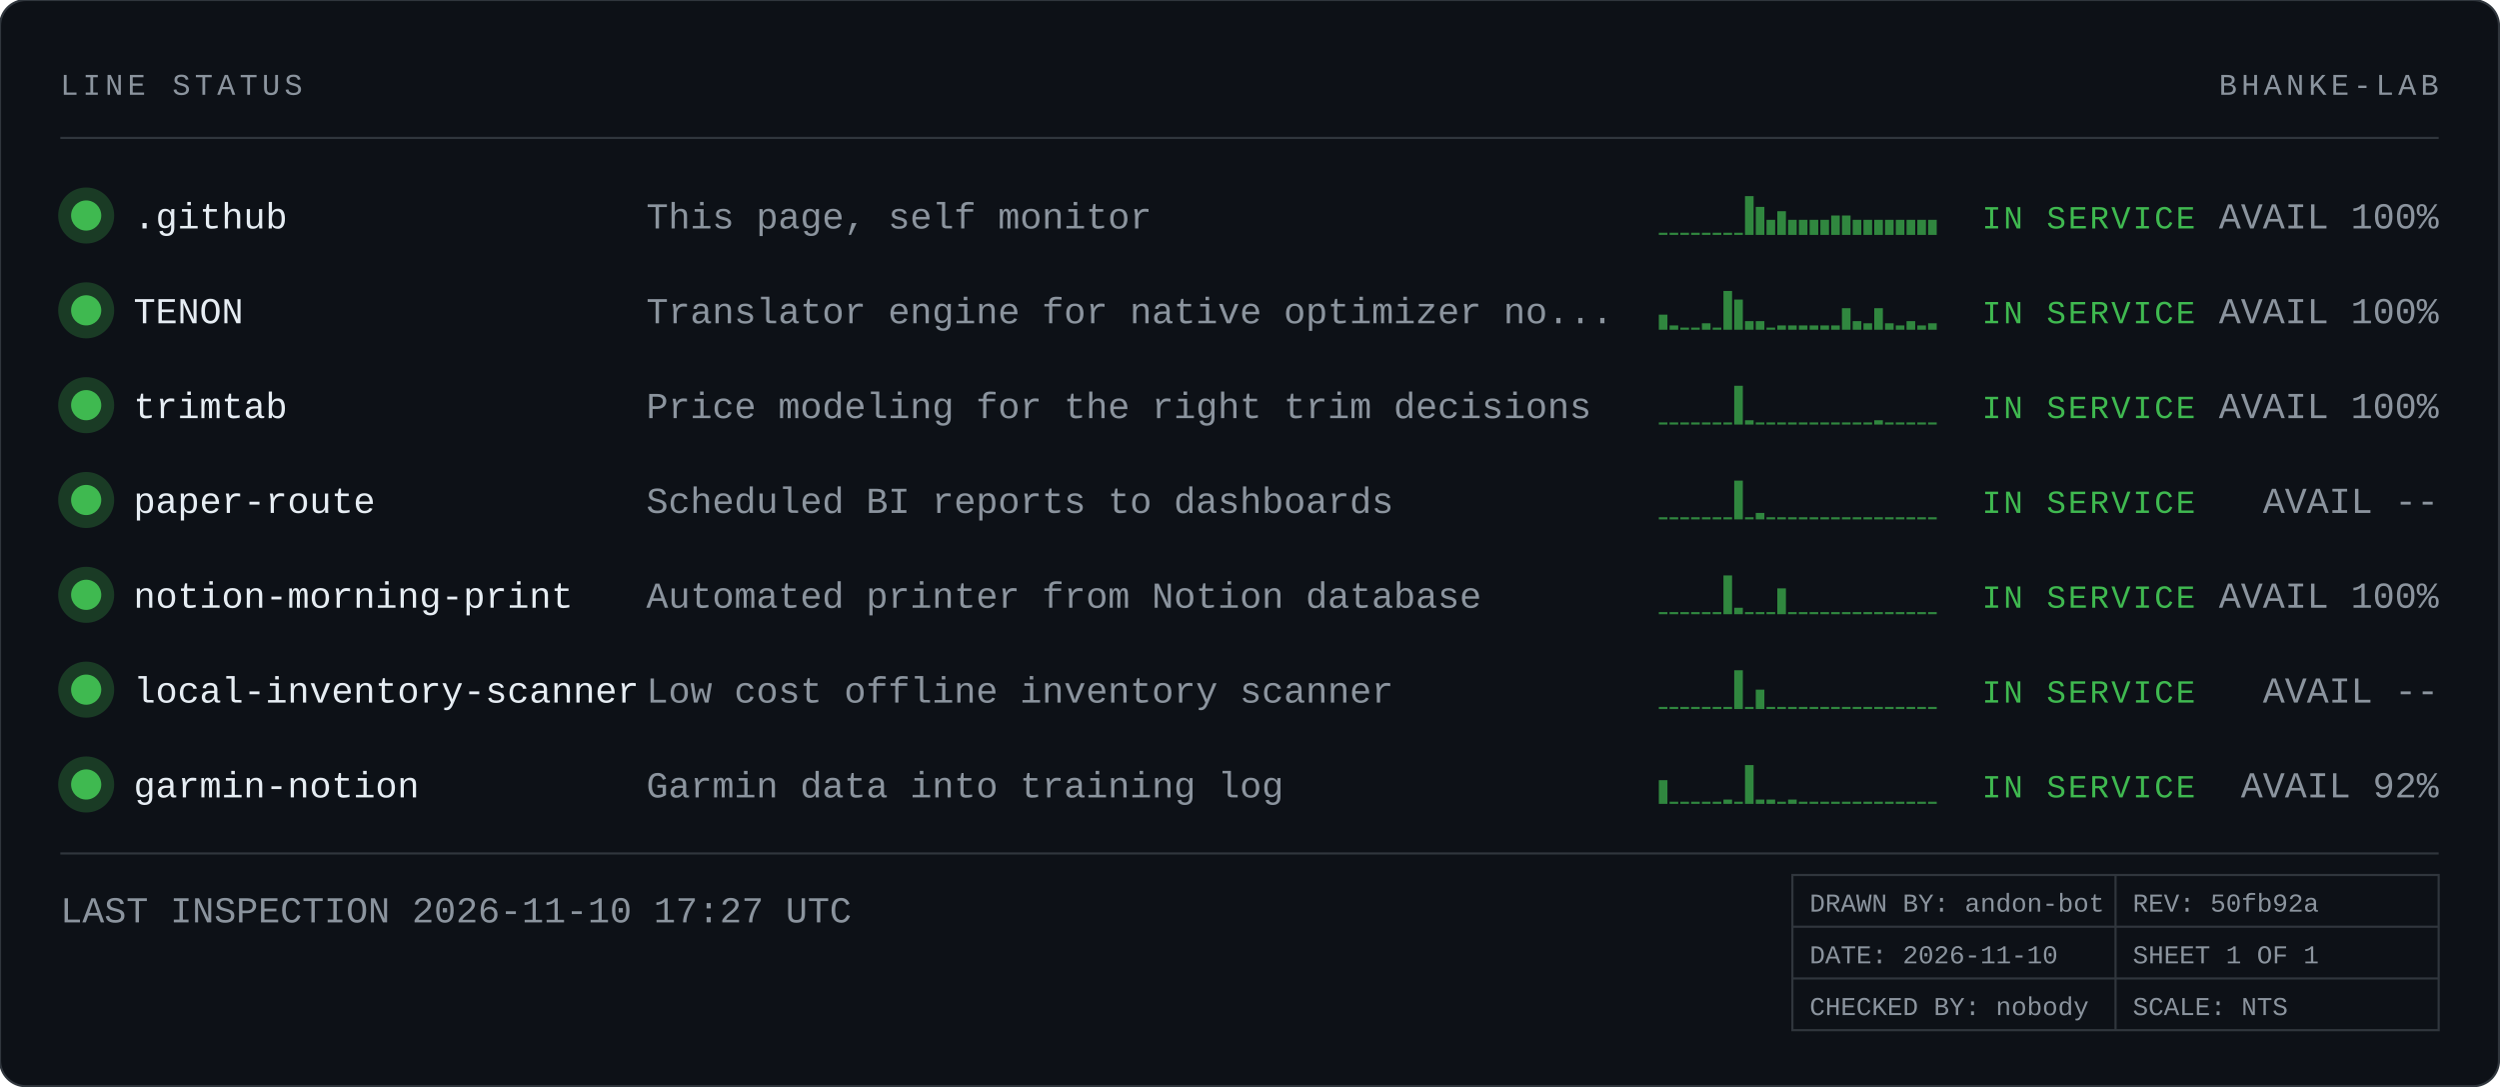
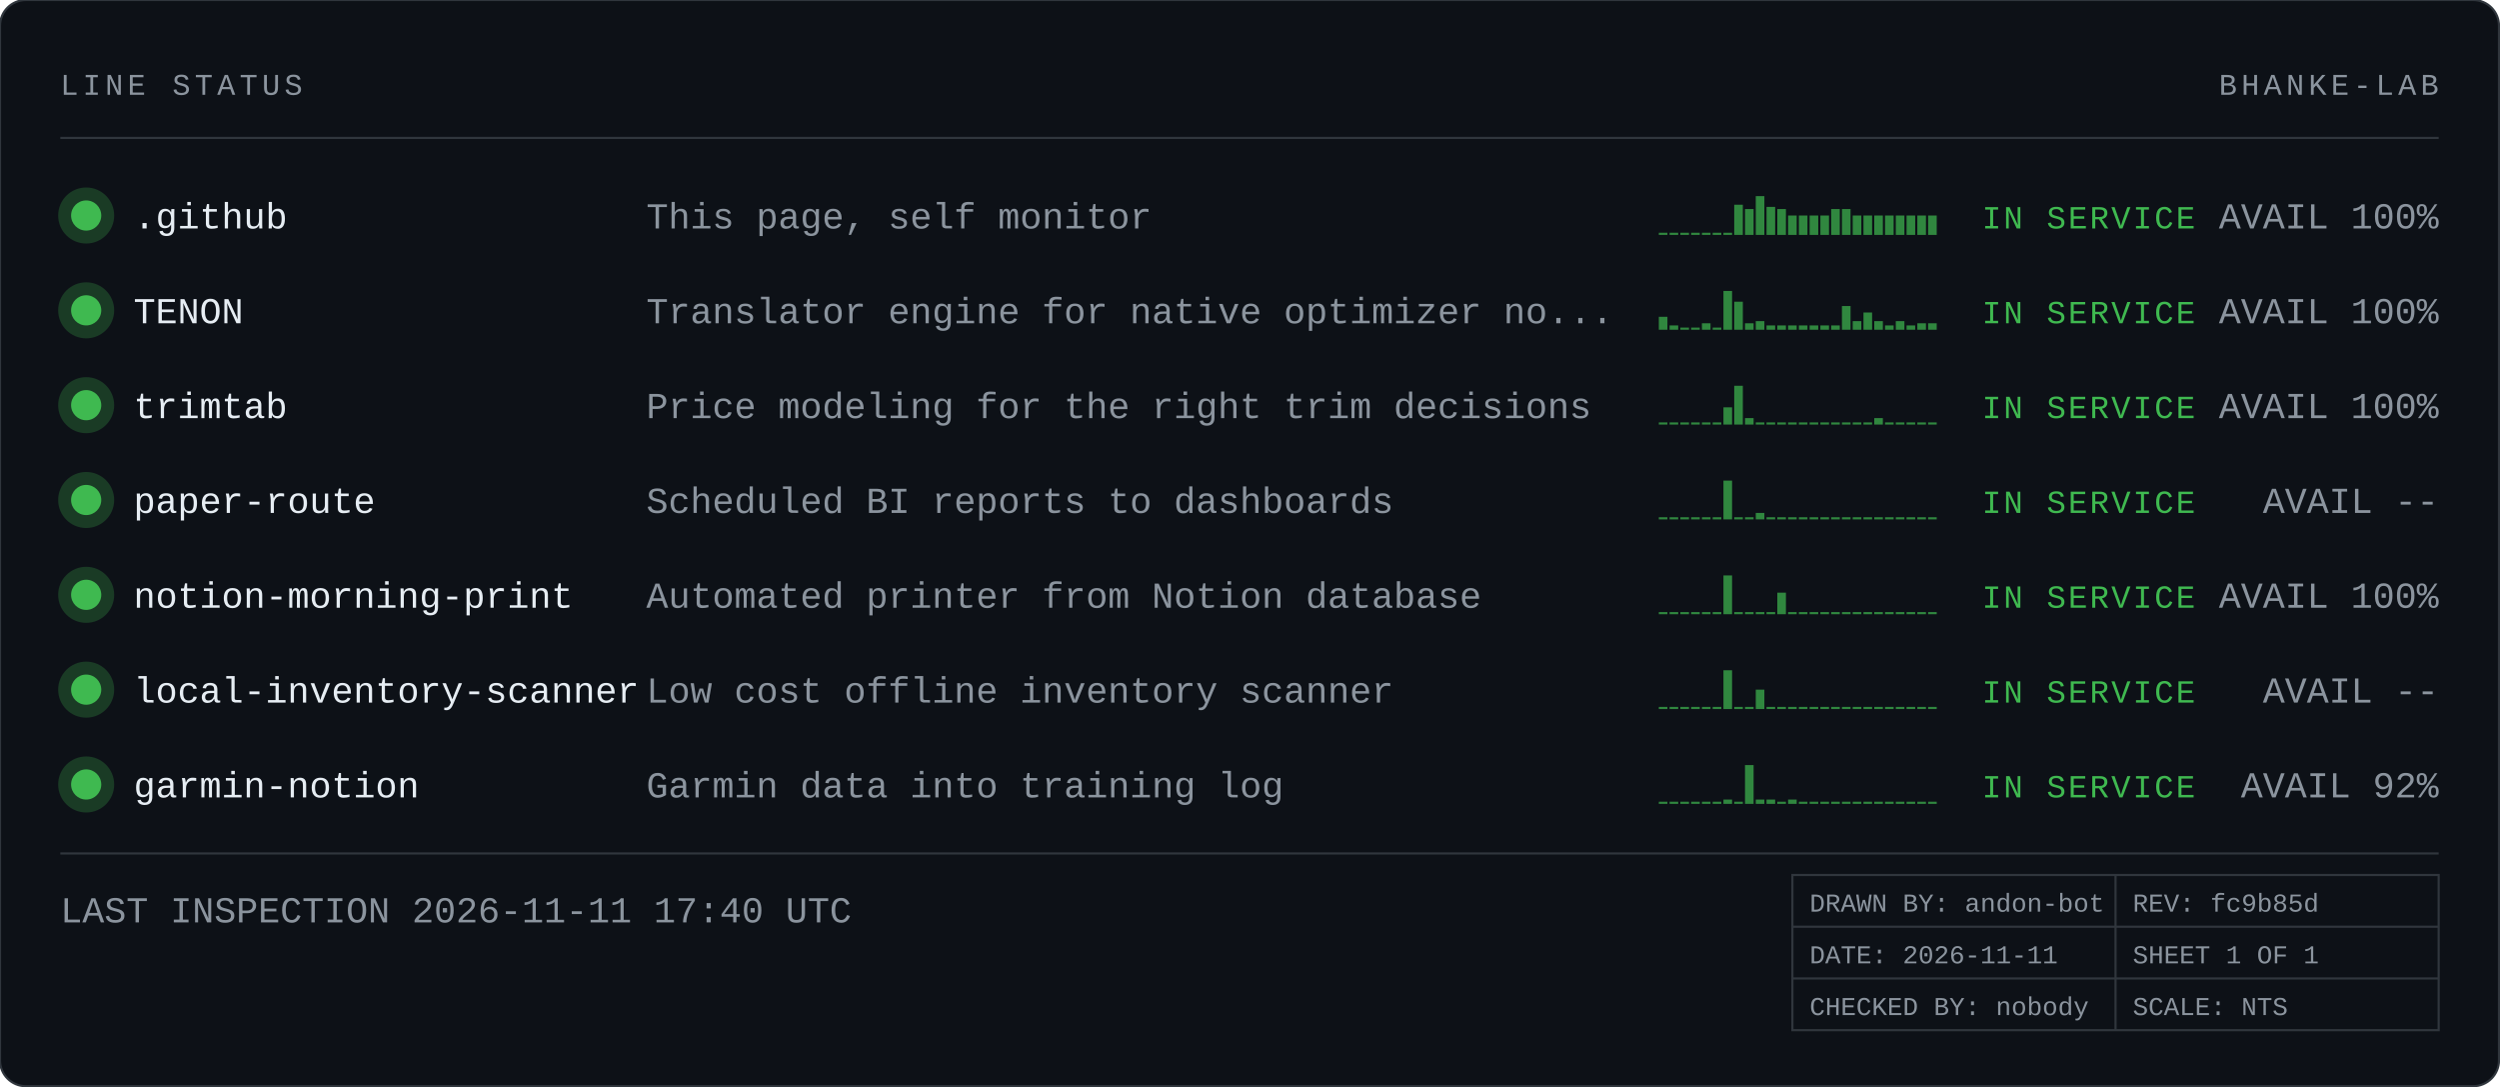
<svg xmlns="http://www.w3.org/2000/svg" width="1160" height="504" viewBox="0 0 1160 504" role="img" aria-label="Andon board">
  <style>
text { font-family: Consolas, 'Courier New', monospace; font-size: 17px; }
.hd { fill: #8b949e; font-size: 14px; letter-spacing: 2px; }
.name { fill: #e6edf3; }
.dim { fill: #8b949e; }
.st { font-size: 15px; letter-spacing: 1px; }
.tb { fill: #8b949e; font-size: 12px; }
</style>
  <rect x="0" y="0" width="1160" height="504" rx="12" fill="#0d1117" stroke="#30363d" />
  <text x="28" y="44" class="hd">LINE STATUS</text>
  <text x="1132" y="44" class="hd" text-anchor="end">BHANKE-LAB</text>
  <line x1="28" y1="64" x2="1132" y2="64" stroke="#30363d" />
  <circle cx="40" cy="100" r="13" fill="#3fb950" opacity="0.25" />
  <circle cx="40" cy="100" r="7" fill="#3fb950" />
  <text x="62" y="106" class="name">.github</text>
  <text x="300" y="106" class="dim">This page, self monitor</text>
  <rect x="770" y="108" width="4" height="1" fill="#3fb950" opacity="0.7" />
  <rect x="775" y="108" width="4" height="1" fill="#3fb950" opacity="0.7" />
  <rect x="780" y="108" width="4" height="1" fill="#3fb950" opacity="0.7" />
  <rect x="785" y="108" width="4" height="1" fill="#3fb950" opacity="0.7" />
  <rect x="790" y="108" width="4" height="1" fill="#3fb950" opacity="0.7" />
  <rect x="795" y="108" width="4" height="1" fill="#3fb950" opacity="0.7" />
  <rect x="800" y="108" width="4" height="1" fill="#3fb950" opacity="0.7" />
-   <rect x="805" y="108" width="4" height="1" fill="#3fb950" opacity="0.7" />
-   <rect x="810" y="91" width="4" height="18" fill="#3fb950" opacity="0.7" />
-   <rect x="815" y="96" width="4" height="13" fill="#3fb950" opacity="0.7" />
-   <rect x="820" y="102" width="4" height="7" fill="#3fb950" opacity="0.7" />
-   <rect x="825" y="98" width="4" height="11" fill="#3fb950" opacity="0.7" />
-   <rect x="830" y="102" width="4" height="7" fill="#3fb950" opacity="0.7" />
-   <rect x="835" y="102" width="4" height="7" fill="#3fb950" opacity="0.7" />
-   <rect x="840" y="102" width="4" height="7" fill="#3fb950" opacity="0.7" />
-   <rect x="845" y="102" width="4" height="7" fill="#3fb950" opacity="0.7" />
-   <rect x="850" y="100" width="4" height="9" fill="#3fb950" opacity="0.7" />
-   <rect x="855" y="100" width="4" height="9" fill="#3fb950" opacity="0.7" />
-   <rect x="860" y="102" width="4" height="7" fill="#3fb950" opacity="0.7" />
-   <rect x="865" y="102" width="4" height="7" fill="#3fb950" opacity="0.7" />
-   <rect x="870" y="102" width="4" height="7" fill="#3fb950" opacity="0.7" />
-   <rect x="875" y="102" width="4" height="7" fill="#3fb950" opacity="0.7" />
-   <rect x="880" y="102" width="4" height="7" fill="#3fb950" opacity="0.7" />
-   <rect x="885" y="102" width="4" height="7" fill="#3fb950" opacity="0.7" />
-   <rect x="890" y="102" width="4" height="7" fill="#3fb950" opacity="0.7" />
-   <rect x="895" y="102" width="4" height="7" fill="#3fb950" opacity="0.7" />
+   <rect x="805" y="95" width="4" height="14" fill="#3fb950" opacity="0.7" />
+   <rect x="810" y="97" width="4" height="12" fill="#3fb950" opacity="0.7" />
+   <rect x="815" y="91" width="4" height="18" fill="#3fb950" opacity="0.7" />
+   <rect x="820" y="96" width="4" height="13" fill="#3fb950" opacity="0.7" />
+   <rect x="825" y="97" width="4" height="12" fill="#3fb950" opacity="0.7" />
+   <rect x="830" y="100" width="4" height="9" fill="#3fb950" opacity="0.7" />
+   <rect x="835" y="100" width="4" height="9" fill="#3fb950" opacity="0.7" />
+   <rect x="840" y="100" width="4" height="9" fill="#3fb950" opacity="0.7" />
+   <rect x="845" y="100" width="4" height="9" fill="#3fb950" opacity="0.7" />
+   <rect x="850" y="97" width="4" height="12" fill="#3fb950" opacity="0.7" />
+   <rect x="855" y="97" width="4" height="12" fill="#3fb950" opacity="0.7" />
+   <rect x="860" y="100" width="4" height="9" fill="#3fb950" opacity="0.7" />
+   <rect x="865" y="100" width="4" height="9" fill="#3fb950" opacity="0.7" />
+   <rect x="870" y="100" width="4" height="9" fill="#3fb950" opacity="0.7" />
+   <rect x="875" y="100" width="4" height="9" fill="#3fb950" opacity="0.7" />
+   <rect x="880" y="100" width="4" height="9" fill="#3fb950" opacity="0.7" />
+   <rect x="885" y="100" width="4" height="9" fill="#3fb950" opacity="0.7" />
+   <rect x="890" y="100" width="4" height="9" fill="#3fb950" opacity="0.7" />
+   <rect x="895" y="100" width="4" height="9" fill="#3fb950" opacity="0.7" />
  <text x="920" y="106" class="st" fill="#3fb950">IN SERVICE</text>
  <text x="1132" y="106" class="dim" text-anchor="end">AVAIL 100%</text>
  <circle cx="40" cy="144" r="13" fill="#3fb950" opacity="0.25" />
  <circle cx="40" cy="144" r="7" fill="#3fb950" />
  <text x="62" y="150" class="name">TENON</text>
  <text x="300" y="150" class="dim">Translator engine for native optimizer no...</text>
-   <rect x="770" y="146" width="4" height="7" fill="#3fb950" opacity="0.7" />
+   <rect x="770" y="147" width="4" height="6" fill="#3fb950" opacity="0.7" />
  <rect x="775" y="151" width="4" height="2" fill="#3fb950" opacity="0.7" />
  <rect x="780" y="152" width="4" height="1" fill="#3fb950" opacity="0.7" />
  <rect x="785" y="152" width="4" height="1" fill="#3fb950" opacity="0.7" />
  <rect x="790" y="150" width="4" height="3" fill="#3fb950" opacity="0.7" />
  <rect x="795" y="152" width="4" height="1" fill="#3fb950" opacity="0.7" />
  <rect x="800" y="135" width="4" height="18" fill="#3fb950" opacity="0.7" />
-   <rect x="805" y="139" width="4" height="14" fill="#3fb950" opacity="0.7" />
-   <rect x="810" y="149" width="4" height="4" fill="#3fb950" opacity="0.7" />
+   <rect x="805" y="140" width="4" height="13" fill="#3fb950" opacity="0.7" />
+   <rect x="810" y="150" width="4" height="3" fill="#3fb950" opacity="0.7" />
  <rect x="815" y="149" width="4" height="4" fill="#3fb950" opacity="0.7" />
-   <rect x="820" y="152" width="4" height="1" fill="#3fb950" opacity="0.7" />
+   <rect x="820" y="151" width="4" height="2" fill="#3fb950" opacity="0.7" />
  <rect x="825" y="151" width="4" height="2" fill="#3fb950" opacity="0.7" />
  <rect x="830" y="151" width="4" height="2" fill="#3fb950" opacity="0.7" />
  <rect x="835" y="151" width="4" height="2" fill="#3fb950" opacity="0.7" />
  <rect x="840" y="151" width="4" height="2" fill="#3fb950" opacity="0.7" />
  <rect x="845" y="151" width="4" height="2" fill="#3fb950" opacity="0.7" />
  <rect x="850" y="151" width="4" height="2" fill="#3fb950" opacity="0.7" />
-   <rect x="855" y="143" width="4" height="10" fill="#3fb950" opacity="0.7" />
+   <rect x="855" y="142" width="4" height="11" fill="#3fb950" opacity="0.7" />
  <rect x="860" y="149" width="4" height="4" fill="#3fb950" opacity="0.7" />
-   <rect x="865" y="150" width="4" height="3" fill="#3fb950" opacity="0.7" />
-   <rect x="870" y="143" width="4" height="10" fill="#3fb950" opacity="0.7" />
-   <rect x="875" y="150" width="4" height="3" fill="#3fb950" opacity="0.7" />
-   <rect x="880" y="151" width="4" height="2" fill="#3fb950" opacity="0.7" />
-   <rect x="885" y="149" width="4" height="4" fill="#3fb950" opacity="0.7" />
-   <rect x="890" y="151" width="4" height="2" fill="#3fb950" opacity="0.7" />
+   <rect x="865" y="145" width="4" height="8" fill="#3fb950" opacity="0.7" />
+   <rect x="870" y="149" width="4" height="4" fill="#3fb950" opacity="0.7" />
+   <rect x="875" y="151" width="4" height="2" fill="#3fb950" opacity="0.7" />
+   <rect x="880" y="149" width="4" height="4" fill="#3fb950" opacity="0.7" />
+   <rect x="885" y="151" width="4" height="2" fill="#3fb950" opacity="0.7" />
+   <rect x="890" y="150" width="4" height="3" fill="#3fb950" opacity="0.7" />
  <rect x="895" y="150" width="4" height="3" fill="#3fb950" opacity="0.7" />
  <text x="920" y="150" class="st" fill="#3fb950">IN SERVICE</text>
  <text x="1132" y="150" class="dim" text-anchor="end">AVAIL 100%</text>
  <circle cx="40" cy="188" r="13" fill="#3fb950" opacity="0.25" />
  <circle cx="40" cy="188" r="7" fill="#3fb950" />
  <text x="62" y="194" class="name">trimtab</text>
  <text x="300" y="194" class="dim">Price modeling for the right trim decisions</text>
  <rect x="770" y="196" width="4" height="1" fill="#3fb950" opacity="0.7" />
  <rect x="775" y="196" width="4" height="1" fill="#3fb950" opacity="0.7" />
  <rect x="780" y="196" width="4" height="1" fill="#3fb950" opacity="0.7" />
  <rect x="785" y="196" width="4" height="1" fill="#3fb950" opacity="0.7" />
  <rect x="790" y="196" width="4" height="1" fill="#3fb950" opacity="0.7" />
  <rect x="795" y="196" width="4" height="1" fill="#3fb950" opacity="0.7" />
-   <rect x="800" y="196" width="4" height="1" fill="#3fb950" opacity="0.7" />
+   <rect x="800" y="189" width="4" height="8" fill="#3fb950" opacity="0.7" />
  <rect x="805" y="179" width="4" height="18" fill="#3fb950" opacity="0.7" />
-   <rect x="810" y="195" width="4" height="2" fill="#3fb950" opacity="0.7" />
+   <rect x="810" y="194" width="4" height="3" fill="#3fb950" opacity="0.7" />
  <rect x="815" y="196" width="4" height="1" fill="#3fb950" opacity="0.7" />
  <rect x="820" y="196" width="4" height="1" fill="#3fb950" opacity="0.7" />
  <rect x="825" y="196" width="4" height="1" fill="#3fb950" opacity="0.7" />
  <rect x="830" y="196" width="4" height="1" fill="#3fb950" opacity="0.7" />
  <rect x="835" y="196" width="4" height="1" fill="#3fb950" opacity="0.7" />
  <rect x="840" y="196" width="4" height="1" fill="#3fb950" opacity="0.7" />
  <rect x="845" y="196" width="4" height="1" fill="#3fb950" opacity="0.7" />
  <rect x="850" y="196" width="4" height="1" fill="#3fb950" opacity="0.7" />
  <rect x="855" y="196" width="4" height="1" fill="#3fb950" opacity="0.7" />
  <rect x="860" y="196" width="4" height="1" fill="#3fb950" opacity="0.7" />
  <rect x="865" y="196" width="4" height="1" fill="#3fb950" opacity="0.7" />
-   <rect x="870" y="195" width="4" height="2" fill="#3fb950" opacity="0.7" />
+   <rect x="870" y="194" width="4" height="3" fill="#3fb950" opacity="0.7" />
  <rect x="875" y="196" width="4" height="1" fill="#3fb950" opacity="0.7" />
  <rect x="880" y="196" width="4" height="1" fill="#3fb950" opacity="0.7" />
  <rect x="885" y="196" width="4" height="1" fill="#3fb950" opacity="0.7" />
  <rect x="890" y="196" width="4" height="1" fill="#3fb950" opacity="0.7" />
  <rect x="895" y="196" width="4" height="1" fill="#3fb950" opacity="0.7" />
  <text x="920" y="194" class="st" fill="#3fb950">IN SERVICE</text>
  <text x="1132" y="194" class="dim" text-anchor="end">AVAIL 100%</text>
  <circle cx="40" cy="232" r="13" fill="#3fb950" opacity="0.25" />
  <circle cx="40" cy="232" r="7" fill="#3fb950" />
  <text x="62" y="238" class="name">paper-route</text>
  <text x="300" y="238" class="dim">Scheduled BI reports to dashboards</text>
  <rect x="770" y="240" width="4" height="1" fill="#3fb950" opacity="0.7" />
  <rect x="775" y="240" width="4" height="1" fill="#3fb950" opacity="0.7" />
  <rect x="780" y="240" width="4" height="1" fill="#3fb950" opacity="0.7" />
  <rect x="785" y="240" width="4" height="1" fill="#3fb950" opacity="0.7" />
  <rect x="790" y="240" width="4" height="1" fill="#3fb950" opacity="0.7" />
  <rect x="795" y="240" width="4" height="1" fill="#3fb950" opacity="0.7" />
-   <rect x="800" y="240" width="4" height="1" fill="#3fb950" opacity="0.7" />
-   <rect x="805" y="223" width="4" height="18" fill="#3fb950" opacity="0.7" />
+   <rect x="800" y="223" width="4" height="18" fill="#3fb950" opacity="0.7" />
+   <rect x="805" y="240" width="4" height="1" fill="#3fb950" opacity="0.7" />
  <rect x="810" y="240" width="4" height="1" fill="#3fb950" opacity="0.7" />
  <rect x="815" y="238" width="4" height="3" fill="#3fb950" opacity="0.7" />
  <rect x="820" y="240" width="4" height="1" fill="#3fb950" opacity="0.7" />
  <rect x="825" y="240" width="4" height="1" fill="#3fb950" opacity="0.7" />
  <rect x="830" y="240" width="4" height="1" fill="#3fb950" opacity="0.7" />
  <rect x="835" y="240" width="4" height="1" fill="#3fb950" opacity="0.7" />
  <rect x="840" y="240" width="4" height="1" fill="#3fb950" opacity="0.7" />
  <rect x="845" y="240" width="4" height="1" fill="#3fb950" opacity="0.7" />
  <rect x="850" y="240" width="4" height="1" fill="#3fb950" opacity="0.7" />
  <rect x="855" y="240" width="4" height="1" fill="#3fb950" opacity="0.7" />
  <rect x="860" y="240" width="4" height="1" fill="#3fb950" opacity="0.7" />
  <rect x="865" y="240" width="4" height="1" fill="#3fb950" opacity="0.7" />
  <rect x="870" y="240" width="4" height="1" fill="#3fb950" opacity="0.7" />
  <rect x="875" y="240" width="4" height="1" fill="#3fb950" opacity="0.7" />
  <rect x="880" y="240" width="4" height="1" fill="#3fb950" opacity="0.7" />
  <rect x="885" y="240" width="4" height="1" fill="#3fb950" opacity="0.7" />
  <rect x="890" y="240" width="4" height="1" fill="#3fb950" opacity="0.7" />
  <rect x="895" y="240" width="4" height="1" fill="#3fb950" opacity="0.7" />
  <text x="920" y="238" class="st" fill="#3fb950">IN SERVICE</text>
  <text x="1132" y="238" class="dim" text-anchor="end">AVAIL --</text>
  <circle cx="40" cy="276" r="13" fill="#3fb950" opacity="0.25" />
  <circle cx="40" cy="276" r="7" fill="#3fb950" />
  <text x="62" y="282" class="name">notion-morning-print</text>
  <text x="300" y="282" class="dim">Automated printer from Notion database</text>
  <rect x="770" y="284" width="4" height="1" fill="#3fb950" opacity="0.7" />
  <rect x="775" y="284" width="4" height="1" fill="#3fb950" opacity="0.7" />
  <rect x="780" y="284" width="4" height="1" fill="#3fb950" opacity="0.7" />
  <rect x="785" y="284" width="4" height="1" fill="#3fb950" opacity="0.7" />
  <rect x="790" y="284" width="4" height="1" fill="#3fb950" opacity="0.7" />
  <rect x="795" y="284" width="4" height="1" fill="#3fb950" opacity="0.7" />
  <rect x="800" y="267" width="4" height="18" fill="#3fb950" opacity="0.7" />
-   <rect x="805" y="282" width="4" height="3" fill="#3fb950" opacity="0.7" />
+   <rect x="805" y="284" width="4" height="1" fill="#3fb950" opacity="0.7" />
  <rect x="810" y="284" width="4" height="1" fill="#3fb950" opacity="0.7" />
  <rect x="815" y="284" width="4" height="1" fill="#3fb950" opacity="0.7" />
  <rect x="820" y="284" width="4" height="1" fill="#3fb950" opacity="0.7" />
-   <rect x="825" y="273" width="4" height="12" fill="#3fb950" opacity="0.7" />
+   <rect x="825" y="275" width="4" height="10" fill="#3fb950" opacity="0.7" />
  <rect x="830" y="284" width="4" height="1" fill="#3fb950" opacity="0.7" />
  <rect x="835" y="284" width="4" height="1" fill="#3fb950" opacity="0.7" />
  <rect x="840" y="284" width="4" height="1" fill="#3fb950" opacity="0.7" />
  <rect x="845" y="284" width="4" height="1" fill="#3fb950" opacity="0.7" />
  <rect x="850" y="284" width="4" height="1" fill="#3fb950" opacity="0.7" />
  <rect x="855" y="284" width="4" height="1" fill="#3fb950" opacity="0.7" />
  <rect x="860" y="284" width="4" height="1" fill="#3fb950" opacity="0.7" />
  <rect x="865" y="284" width="4" height="1" fill="#3fb950" opacity="0.7" />
  <rect x="870" y="284" width="4" height="1" fill="#3fb950" opacity="0.7" />
  <rect x="875" y="284" width="4" height="1" fill="#3fb950" opacity="0.7" />
  <rect x="880" y="284" width="4" height="1" fill="#3fb950" opacity="0.7" />
  <rect x="885" y="284" width="4" height="1" fill="#3fb950" opacity="0.7" />
  <rect x="890" y="284" width="4" height="1" fill="#3fb950" opacity="0.7" />
  <rect x="895" y="284" width="4" height="1" fill="#3fb950" opacity="0.7" />
  <text x="920" y="282" class="st" fill="#3fb950">IN SERVICE</text>
  <text x="1132" y="282" class="dim" text-anchor="end">AVAIL 100%</text>
  <circle cx="40" cy="320" r="13" fill="#3fb950" opacity="0.25" />
  <circle cx="40" cy="320" r="7" fill="#3fb950" />
  <text x="62" y="326" class="name">local-inventory-scanner</text>
  <text x="300" y="326" class="dim">Low cost offline inventory scanner</text>
  <rect x="770" y="328" width="4" height="1" fill="#3fb950" opacity="0.7" />
  <rect x="775" y="328" width="4" height="1" fill="#3fb950" opacity="0.7" />
  <rect x="780" y="328" width="4" height="1" fill="#3fb950" opacity="0.7" />
  <rect x="785" y="328" width="4" height="1" fill="#3fb950" opacity="0.7" />
  <rect x="790" y="328" width="4" height="1" fill="#3fb950" opacity="0.7" />
  <rect x="795" y="328" width="4" height="1" fill="#3fb950" opacity="0.7" />
-   <rect x="800" y="328" width="4" height="1" fill="#3fb950" opacity="0.7" />
-   <rect x="805" y="311" width="4" height="18" fill="#3fb950" opacity="0.7" />
+   <rect x="800" y="311" width="4" height="18" fill="#3fb950" opacity="0.7" />
+   <rect x="805" y="328" width="4" height="1" fill="#3fb950" opacity="0.7" />
  <rect x="810" y="328" width="4" height="1" fill="#3fb950" opacity="0.7" />
  <rect x="815" y="320" width="4" height="9" fill="#3fb950" opacity="0.7" />
  <rect x="820" y="328" width="4" height="1" fill="#3fb950" opacity="0.7" />
  <rect x="825" y="328" width="4" height="1" fill="#3fb950" opacity="0.7" />
  <rect x="830" y="328" width="4" height="1" fill="#3fb950" opacity="0.7" />
  <rect x="835" y="328" width="4" height="1" fill="#3fb950" opacity="0.7" />
  <rect x="840" y="328" width="4" height="1" fill="#3fb950" opacity="0.7" />
  <rect x="845" y="328" width="4" height="1" fill="#3fb950" opacity="0.7" />
  <rect x="850" y="328" width="4" height="1" fill="#3fb950" opacity="0.7" />
  <rect x="855" y="328" width="4" height="1" fill="#3fb950" opacity="0.7" />
  <rect x="860" y="328" width="4" height="1" fill="#3fb950" opacity="0.7" />
  <rect x="865" y="328" width="4" height="1" fill="#3fb950" opacity="0.7" />
  <rect x="870" y="328" width="4" height="1" fill="#3fb950" opacity="0.7" />
  <rect x="875" y="328" width="4" height="1" fill="#3fb950" opacity="0.7" />
  <rect x="880" y="328" width="4" height="1" fill="#3fb950" opacity="0.7" />
  <rect x="885" y="328" width="4" height="1" fill="#3fb950" opacity="0.7" />
  <rect x="890" y="328" width="4" height="1" fill="#3fb950" opacity="0.7" />
  <rect x="895" y="328" width="4" height="1" fill="#3fb950" opacity="0.7" />
  <text x="920" y="326" class="st" fill="#3fb950">IN SERVICE</text>
  <text x="1132" y="326" class="dim" text-anchor="end">AVAIL --</text>
  <circle cx="40" cy="364" r="13" fill="#3fb950" opacity="0.25" />
  <circle cx="40" cy="364" r="7" fill="#3fb950" />
  <text x="62" y="370" class="name">garmin-notion</text>
  <text x="300" y="370" class="dim">Garmin data into training log</text>
-   <rect x="770" y="362" width="4" height="11" fill="#3fb950" opacity="0.7" />
+   <rect x="770" y="372" width="4" height="1" fill="#3fb950" opacity="0.7" />
  <rect x="775" y="372" width="4" height="1" fill="#3fb950" opacity="0.7" />
  <rect x="780" y="372" width="4" height="1" fill="#3fb950" opacity="0.7" />
  <rect x="785" y="372" width="4" height="1" fill="#3fb950" opacity="0.7" />
  <rect x="790" y="372" width="4" height="1" fill="#3fb950" opacity="0.7" />
  <rect x="795" y="372" width="4" height="1" fill="#3fb950" opacity="0.7" />
  <rect x="800" y="371" width="4" height="2" fill="#3fb950" opacity="0.7" />
  <rect x="805" y="372" width="4" height="1" fill="#3fb950" opacity="0.7" />
  <rect x="810" y="355" width="4" height="18" fill="#3fb950" opacity="0.7" />
  <rect x="815" y="371" width="4" height="2" fill="#3fb950" opacity="0.7" />
  <rect x="820" y="371" width="4" height="2" fill="#3fb950" opacity="0.7" />
  <rect x="825" y="372" width="4" height="1" fill="#3fb950" opacity="0.7" />
  <rect x="830" y="371" width="4" height="2" fill="#3fb950" opacity="0.7" />
  <rect x="835" y="372" width="4" height="1" fill="#3fb950" opacity="0.7" />
  <rect x="840" y="372" width="4" height="1" fill="#3fb950" opacity="0.7" />
  <rect x="845" y="372" width="4" height="1" fill="#3fb950" opacity="0.7" />
  <rect x="850" y="372" width="4" height="1" fill="#3fb950" opacity="0.7" />
  <rect x="855" y="372" width="4" height="1" fill="#3fb950" opacity="0.7" />
  <rect x="860" y="372" width="4" height="1" fill="#3fb950" opacity="0.7" />
  <rect x="865" y="372" width="4" height="1" fill="#3fb950" opacity="0.7" />
  <rect x="870" y="372" width="4" height="1" fill="#3fb950" opacity="0.7" />
  <rect x="875" y="372" width="4" height="1" fill="#3fb950" opacity="0.7" />
  <rect x="880" y="372" width="4" height="1" fill="#3fb950" opacity="0.7" />
  <rect x="885" y="372" width="4" height="1" fill="#3fb950" opacity="0.7" />
  <rect x="890" y="372" width="4" height="1" fill="#3fb950" opacity="0.7" />
  <rect x="895" y="372" width="4" height="1" fill="#3fb950" opacity="0.7" />
  <text x="920" y="370" class="st" fill="#3fb950">IN SERVICE</text>
  <text x="1132" y="370" class="dim" text-anchor="end">AVAIL 92%</text>
  <line x1="28" y1="396" x2="1132" y2="396" stroke="#30363d" />
-   <text x="28" y="428" class="dim">LAST INSPECTION 2026-11-10 17:27 UTC</text>
+   <text x="28" y="428" class="dim">LAST INSPECTION 2026-11-11 17:40 UTC</text>
  <rect x="832" y="406" width="300" height="72" fill="none" stroke="#30363d" />
  <line x1="832" y1="430" x2="1132" y2="430" stroke="#30363d" />
  <line x1="832" y1="454" x2="1132" y2="454" stroke="#30363d" />
  <line x1="982" y1="406" x2="982" y2="478" stroke="#30363d" />
  <text x="840" y="423" class="tb">DRAWN BY: andon-bot</text>
-   <text x="990" y="423" class="tb">REV: 50fb92a</text>
-   <text x="840" y="447" class="tb">DATE: 2026-11-10</text>
+   <text x="990" y="423" class="tb">REV: fc9b85d</text>
+   <text x="840" y="447" class="tb">DATE: 2026-11-11</text>
  <text x="990" y="447" class="tb">SHEET 1 OF 1</text>
  <text x="840" y="471" class="tb">CHECKED BY: nobody</text>
  <text x="990" y="471" class="tb">SCALE: NTS</text>
</svg>
